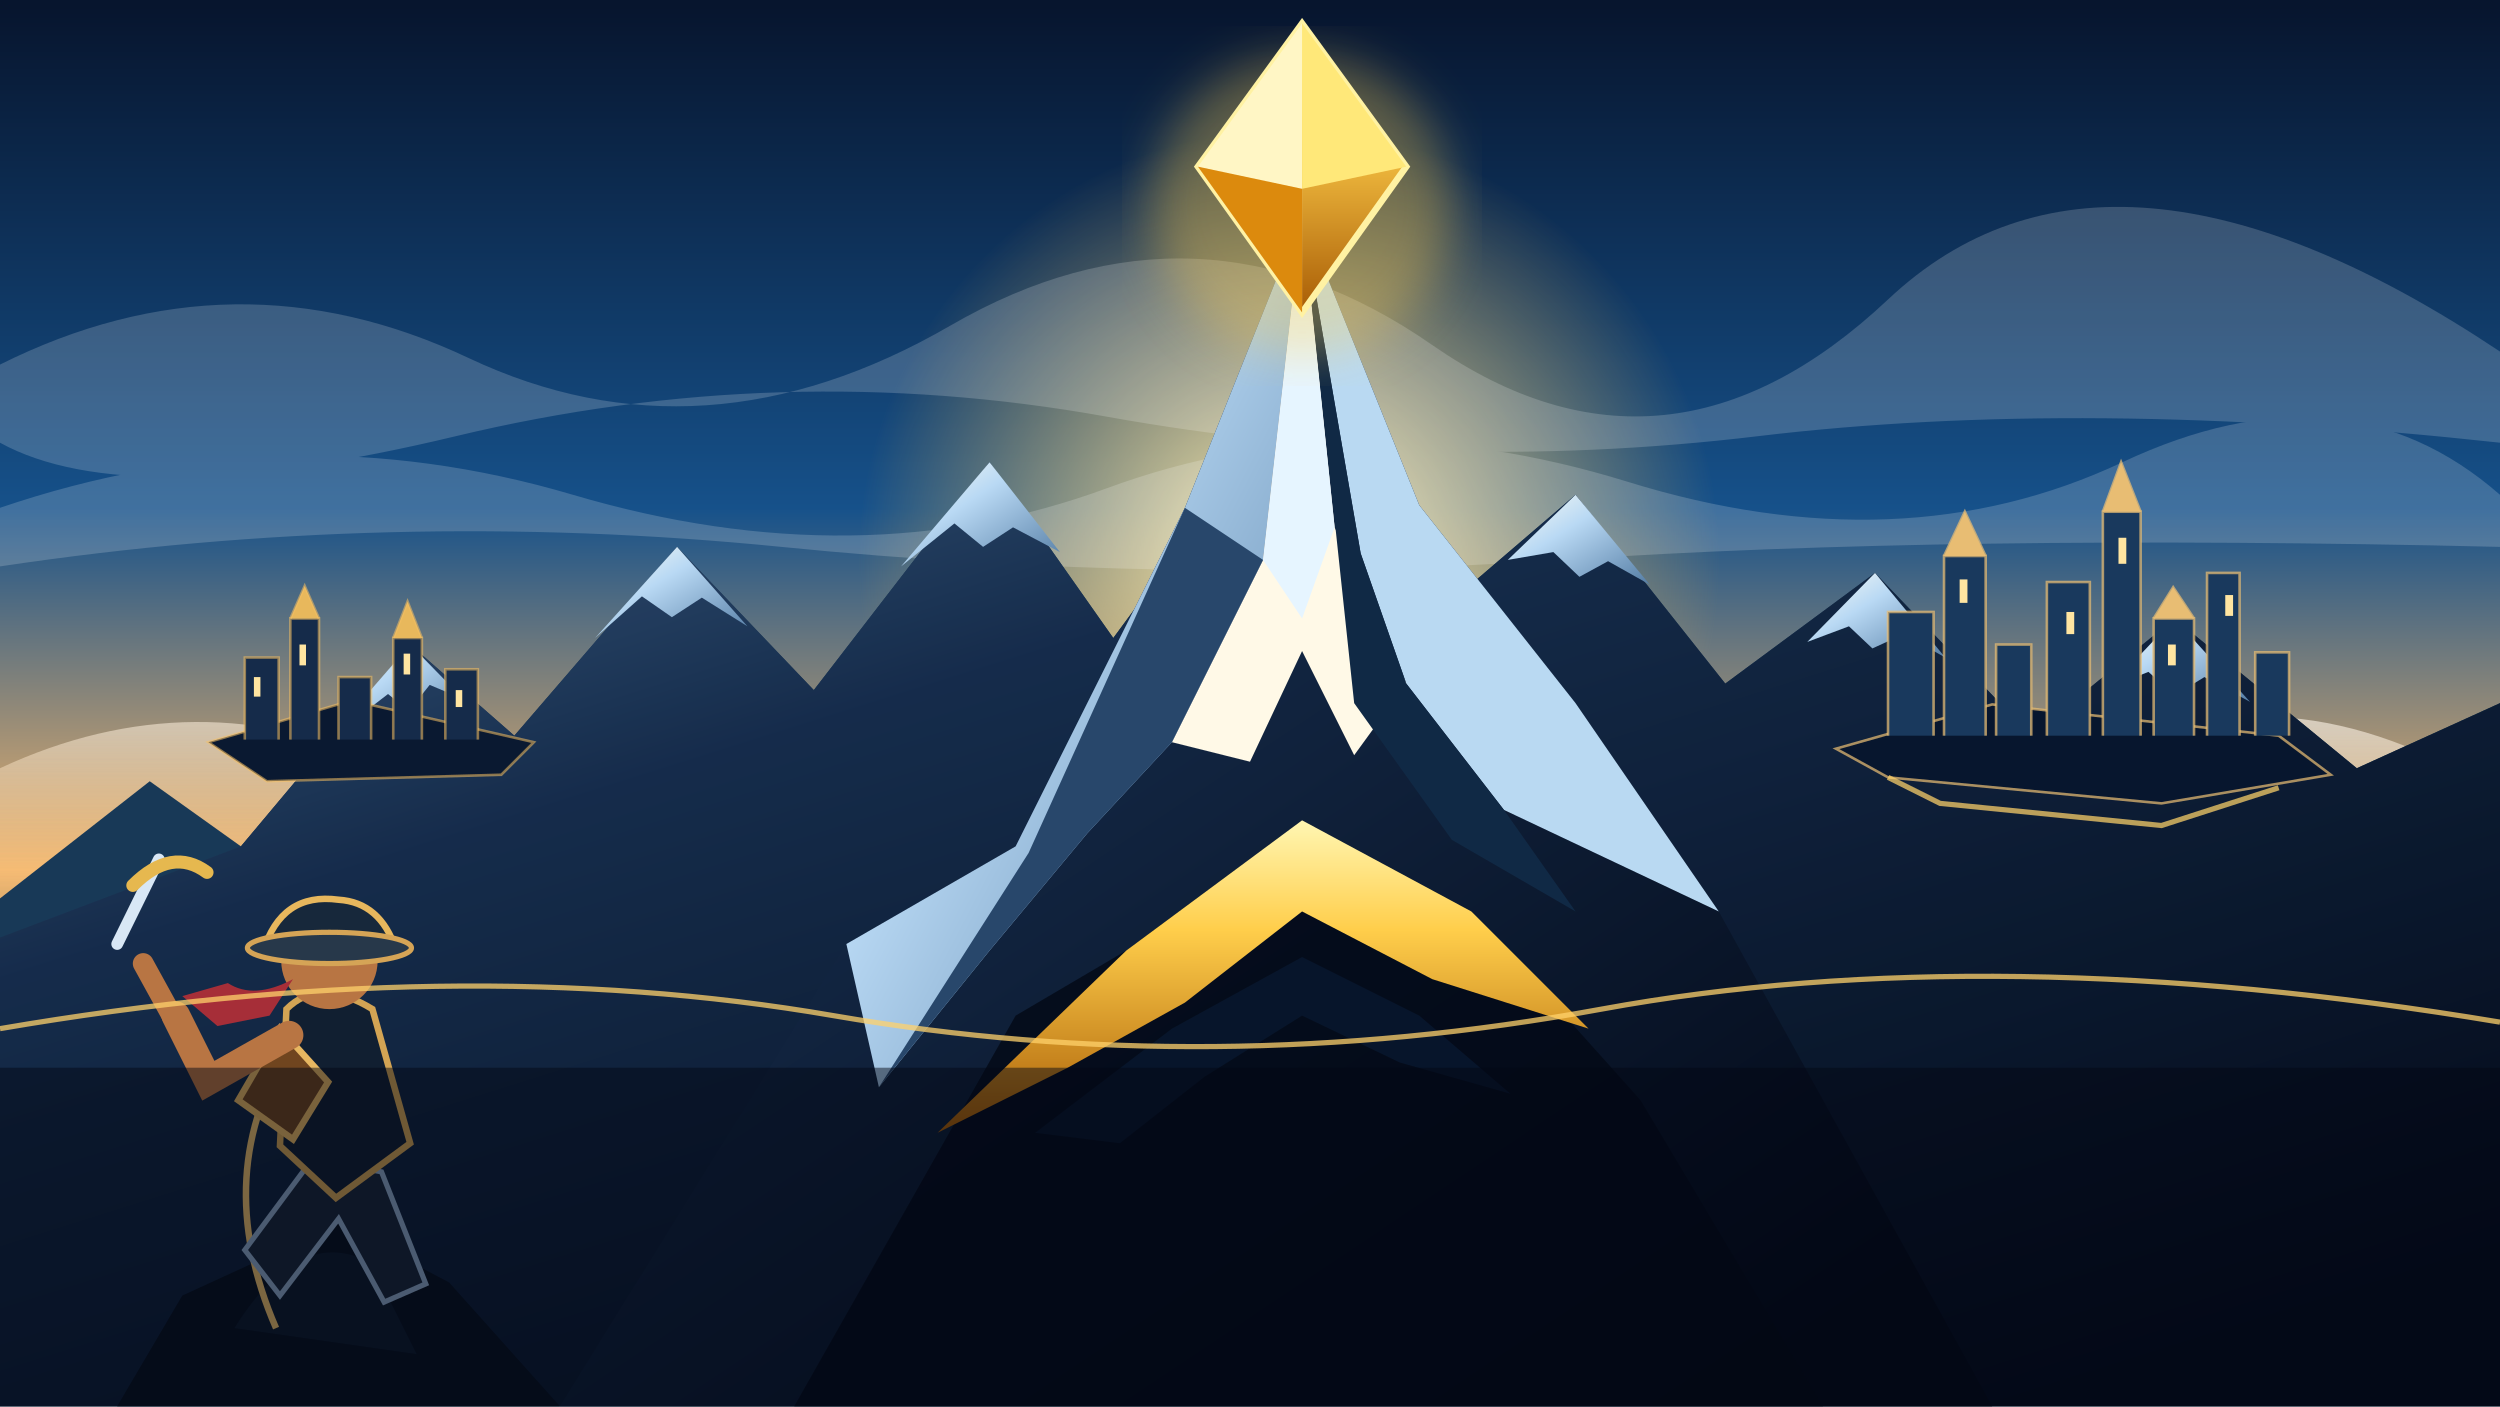
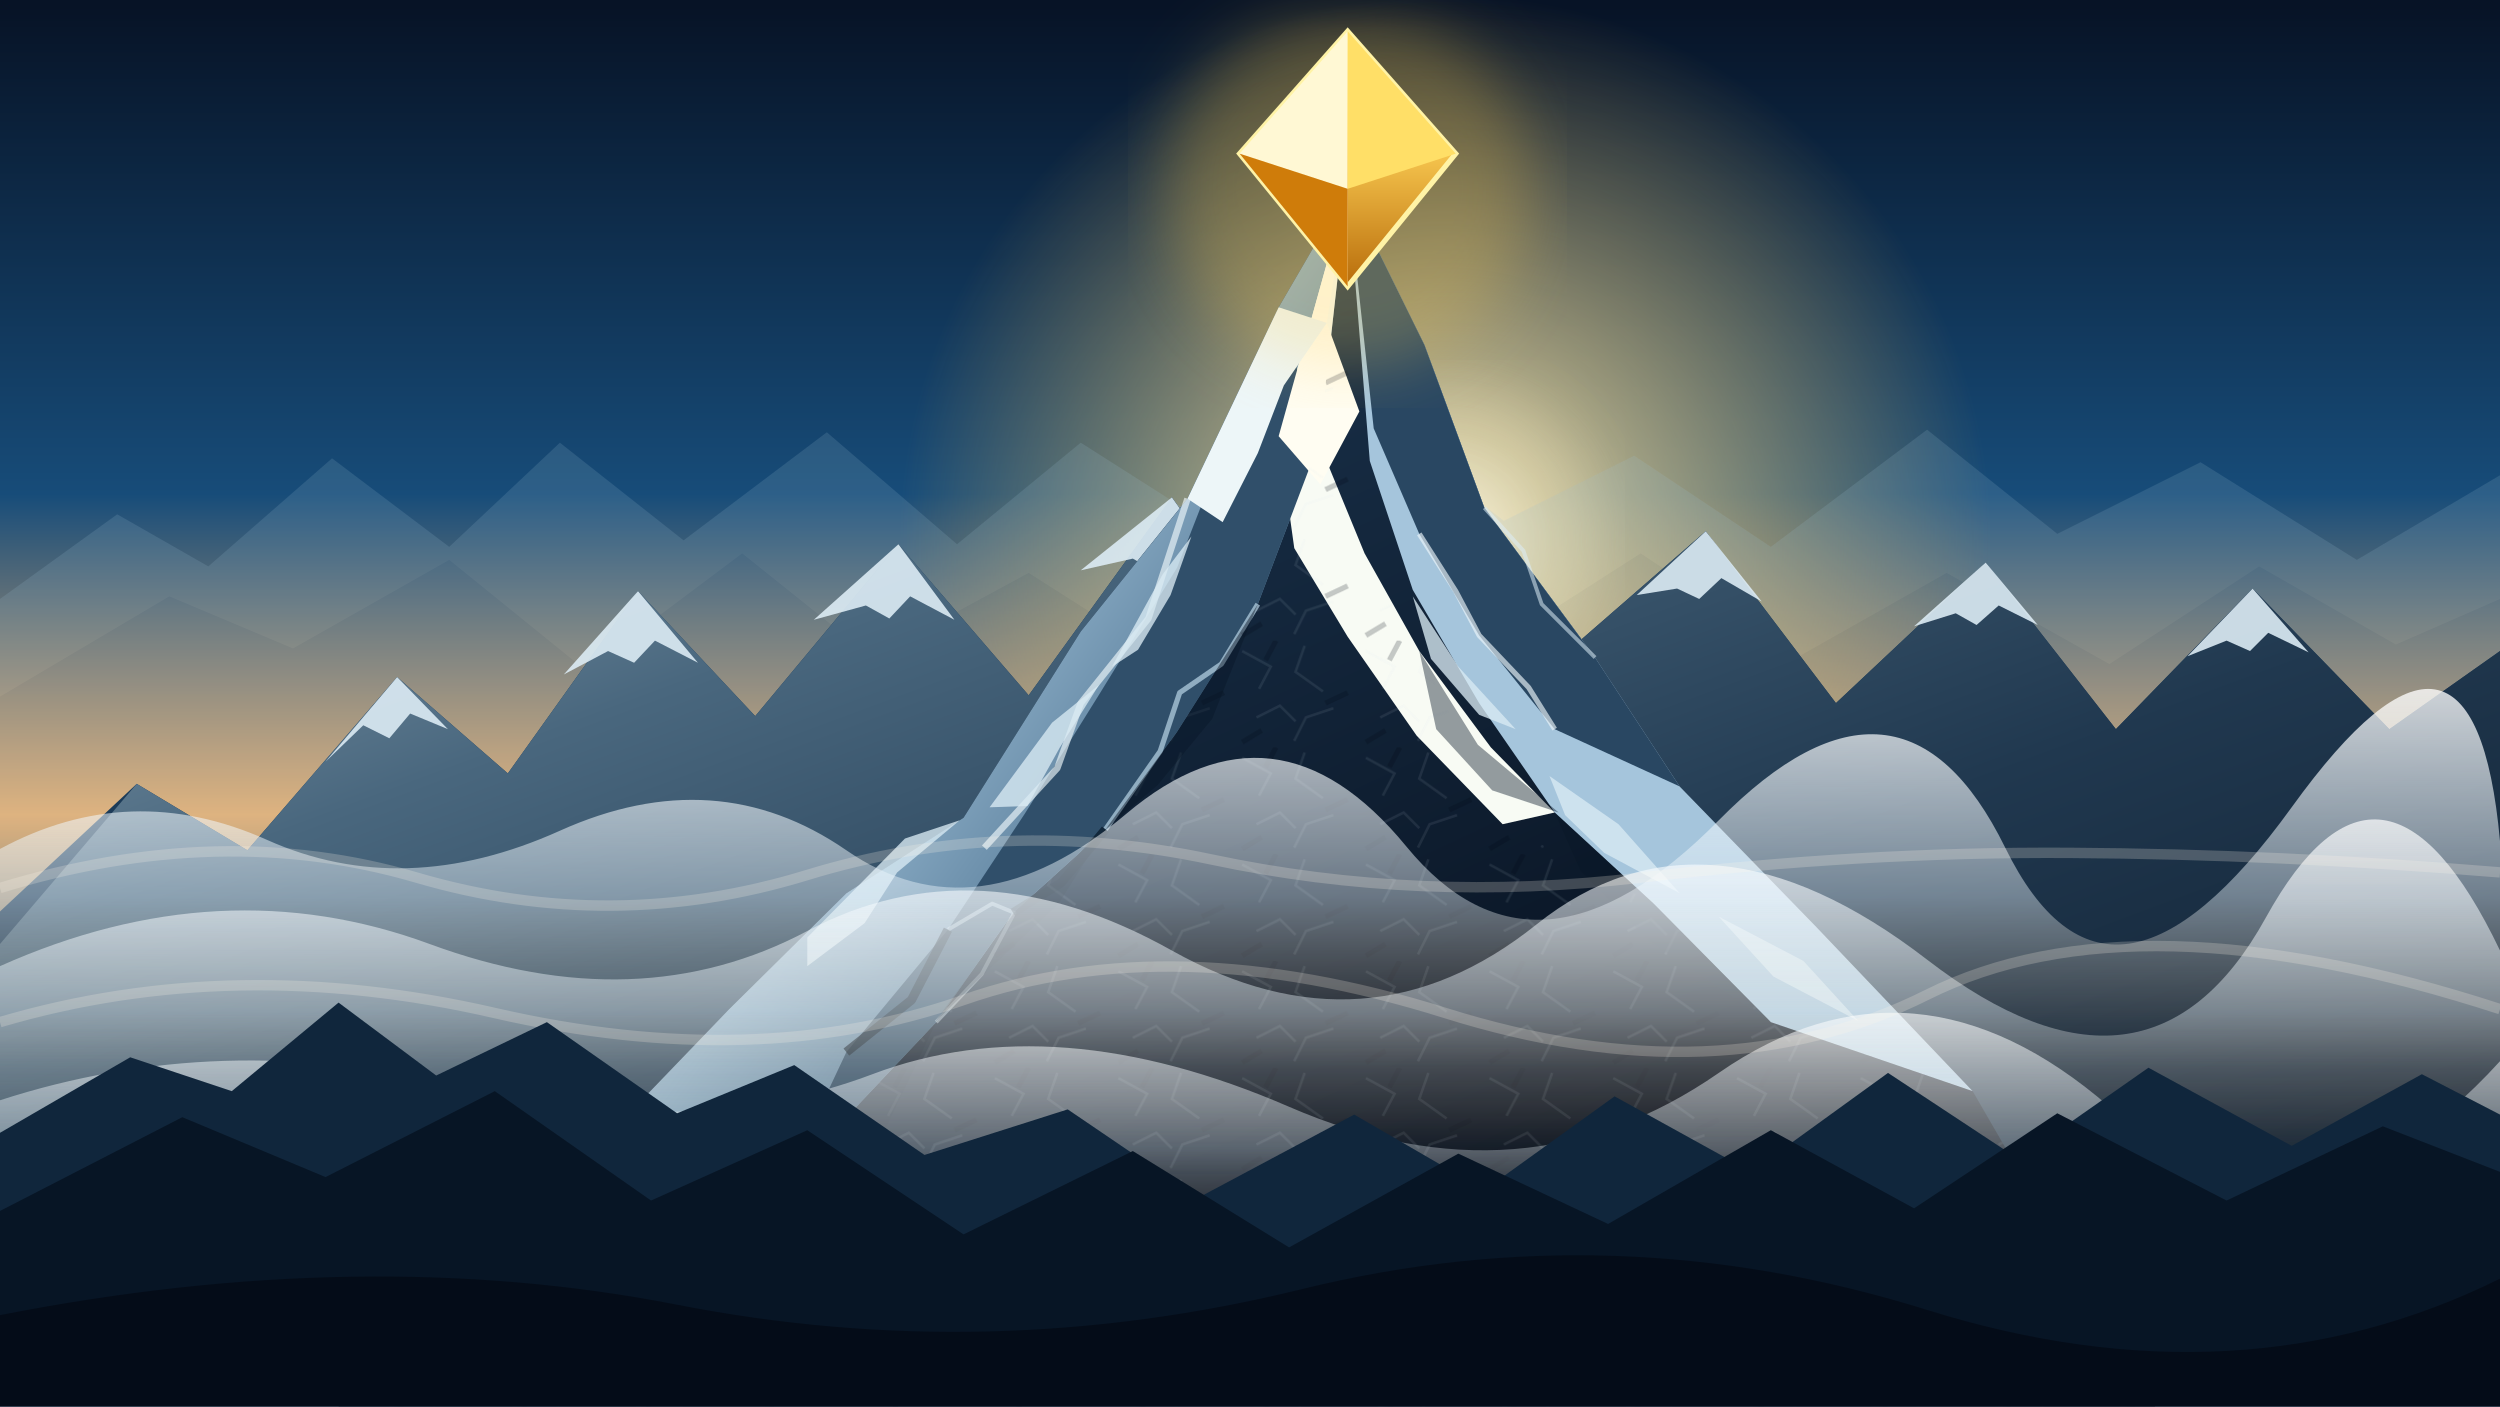
<svg xmlns="http://www.w3.org/2000/svg" width="1920" height="1080" viewBox="0 0 1920 1080">
  <defs>
    <linearGradient id="sky" x2="0" y2="1">
-       <stop stop-color="#07152e" />
-       <stop offset=".36" stop-color="#16518a" />
-       <stop offset=".62" stop-color="#f4b66a" />
-       <stop offset=".8" stop-color="#163a62" />
-       <stop offset="1" stop-color="#050c1b" />
+       <stop stop-color="#071326" />
+       <stop offset=".35" stop-color="#174c79" />
+       <stop offset=".58" stop-color="#f4b875" />
+       <stop offset=".76" stop-color="#244b6a" />
+       <stop offset="1" stop-color="#081323" />
    </linearGradient>
    <radialGradient id="sun">
-       <stop stop-color="#fffde4" stop-opacity=".98" />
-       <stop offset=".25" stop-color="#ffe7a1" stop-opacity=".78" />
+       <stop stop-color="#fffce9" stop-opacity=".98" />
+       <stop offset=".2" stop-color="#ffe4a0" stop-opacity=".75" />
      <stop offset="1" stop-color="#ffbd45" stop-opacity="0" />
    </radialGradient>
-     <linearGradient id="snow" x2="1" y2="1">
-       <stop stop-color="#fffef4" />
-       <stop offset=".4" stop-color="#b9d9f4" />
-       <stop offset="1" stop-color="#547da5" />
+     <linearGradient id="ice" x1="0" y1="0" x2="1" y2="1">
+       <stop stop-color="#f8fdff" />
+       <stop offset=".22" stop-color="#d4e7f3" />
+       <stop offset=".48" stop-color="#8caec7" />
+       <stop offset=".75" stop-color="#3b607f" />
+       <stop offset="1" stop-color="#172e49" />
    </linearGradient>
-     <linearGradient id="rock" x2="0.8" y2="1">
-       <stop stop-color="#45678d" />
-       <stop offset=".35" stop-color="#152b4a" />
-       <stop offset="1" stop-color="#030917" />
+     <linearGradient id="litrock" x1="0" y1="0" x2="1" y2="1">
+       <stop stop-color="#91a9b9" />
+       <stop offset=".25" stop-color="#49677e" />
+       <stop offset=".56" stop-color="#20384f" />
+       <stop offset="1" stop-color="#081321" />
+     </linearGradient>
+     <linearGradient id="shadowrock" x1="0" y1="0" x2=".7" y2="1">
+       <stop stop-color="#45637a" />
+       <stop offset=".35" stop-color="#172d45" />
+       <stop offset="1" stop-color="#030914" />
    </linearGradient>
    <linearGradient id="gold" x2="0" y2="1">
-       <stop stop-color="#fff6b2" />
-       <stop offset=".35" stop-color="#ffce4b" />
-       <stop offset="1" stop-color="#a85c05" />
+       <stop stop-color="#fff9c6" />
+       <stop offset=".4" stop-color="#ffd258" />
+       <stop offset="1" stop-color="#b86c0a" />
    </linearGradient>
-     <linearGradient id="metal" x2="0.8" y2="1">
-       <stop stop-color="#fff" />
-       <stop offset=".3" stop-color="#d8e7f5" />
-       <stop offset=".6" stop-color="#728da9" />
-       <stop offset="1" stop-color="#fff0c2" />
+     <linearGradient id="cloud" x2="0" y2="1">
+       <stop stop-color="#fff" stop-opacity=".78" />
+       <stop offset=".55" stop-color="#e8f3fa" stop-opacity=".42" />
+       <stop offset="1" stop-color="#f7c58b" stop-opacity="0" />
    </linearGradient>
-     <filter id="glow">
+     <filter id="haze">
      <feGaussianBlur stdDeviation="18" />
    </filter>
    <filter id="soft">
-       <feGaussianBlur stdDeviation="6" />
+       <feGaussianBlur stdDeviation="5" />
    </filter>
-     <linearGradient id="cloud" x2="0" y2="1">
-       <stop stop-color="#fff8ed" stop-opacity=".82" />
-       <stop offset="1" stop-color="#f8b96b" stop-opacity=".05" />
-     </linearGradient>
+     <filter id="glow">
+       <feGaussianBlur stdDeviation="24" />
+     </filter>
+     <pattern id="rockgrain" width="95" height="82" patternUnits="userSpaceOnUse">
+       <path d="M4 8l22 12-9 17M52 4l-7 20 21 15M74 52l-21 7-9 18M15 59l18-9 12 12" fill="none" stroke="#d4e3ee" stroke-opacity=".12" stroke-width="2" />
+       <path d="M30 0l-8 15m63 25l-17 8M4 78l15-9" fill="none" stroke="#020914" stroke-opacity=".28" stroke-width="4" />
+     </pattern>
  </defs>
  <rect width="1920" height="1080" fill="url(#sky)" />
-   <circle cx="990" cy="430" r="330" fill="url(#sun)" />
-   <g fill="#fff" opacity=".18">
-     <path d="M0 280 Q180 190 360 275 T730 250 T1100 265 T1450 230 T1920 270 L1920 340 Q1600 305 1350 335 T850 320 T350 335 T0 340Z" />
-     <path d="M0 390 Q220 315 440 380 T850 375 T1250 370 T1630 355 T1920 380 L1920 420 Q1500 410 1200 430 T600 420 T0 435Z" />
+   <circle cx="1110" cy="415" r="420" fill="url(#sun)" />
+   <circle cx="1110" cy="415" r="115" fill="#fff4cf" opacity=".25" filter="url(#glow)" />
+   <g fill="#9dbed2" opacity=".17">
+     <path d="M0 460L90 395 160 435 255 352 345 420 430 340 525 415 635 332 735 418 830 340 940 410 1050 320 1155 400 1255 350 1360 420 1480 330 1580 410 1690 355 1810 430 1920 365V720H0Z" />
+     <path d="M0 535L130 458 225 498 345 430 450 515 570 425 670 505 790 440 900 510 1020 430 1135 505 1260 425 1380 505 1495 440 1620 510 1735 435 1840 495 1920 460V770H0Z" fill="#6e98b7" />
  </g>
-   <g fill="url(#cloud)" opacity=".75">
-     <path d="M0 590 Q150 520 300 588 T580 570 T830 600 L830 735 L0 735Z" />
-     <path d="M960 605 Q1150 535 1310 600 T1610 585 T1920 610 L1920 770 L960 770Z" />
-     <path d="M250 720 Q460 650 630 720 T970 715 T1300 735 L1300 830 L250 830Z" />
+   <path d="M0 700L105 602 190 653 305 520 390 594 490 454 580 550 690 418 790 534 900 382 1000 520 1105 366 1210 495 1310 408 1410 540 1525 432 1625 560 1730 452 1835 560 1920 500V1080H0Z" fill="#1c3b58" />
+   <path d="M0 725L105 602 190 653 305 520 390 594 490 454 580 550 690 418 790 534 900 382 1000 520 1105 366 1210 495 1310 408 1410 540 1525 432 1625 560 1730 452 1835 560 1920 500V1080H0Z" fill="url(#litrock)" />
+   <g fill="#dcebf4" opacity=".9">
+     <path d="M250 585l55-65 39 40-29-12-16 19-20-10z" />
+     <path d="M433 518l57-64 46 55-33-17-16 17-20-9z" />
+     <path d="M625 476l65-58 43 58-34-18-16 17-18-10z" />
+     <path d="M830 438l70-56 42 59-33-19-20 18-19-11z" />
+     <path d="M1045 420l60-54 42 53-30-15-15 14-18-9z" />
+     <path d="M1257 457l53-49 43 54-31-18-17 16-17-8z" />
+     <path d="M1470 481l55-49 40 48-30-15-17 15-16-9z" />
+     <path d="M1680 504l50-52 43 49-31-15-14 14-18-8z" />
  </g>
-   <path d="M0 690 L115 600 185 650 315 495 395 565 520 420 625 530 760 355 855 490 980 320 1105 470 1210 380 1325 525 1440 440 1560 565 1670 475 1810 590 1920 540 V1080 H0Z" fill="#183957" />
-   <path d="M0 720 L185 650 315 495 395 565 520 420 625 530 760 355 855 490 980 320 1105 470 1210 380 1325 525 1440 440 1560 565 1670 475 1810 590 1920 540 V1080 H0Z" fill="url(#rock)" opacity=".94" />
-   <g fill="url(#snow)">
-     <path d="M250 570 L315 495 356 537 330 526 314 546 298 533Z" />
-     <path d="M457 490 L520 420 574 481 539 459 516 474 493 458Z" />
-     <path d="M692 435 L760 355 814 424 778 405 755 420 733 402Z" />
-     <path d="M916 405 L980 320 1041 403 1004 379 982 393 959 377Z" />
-     <path d="M1158 430 L1210 380 1267 449 1235 431 1213 443 1193 424Z" />
-     <path d="M1388 493 L1440 440 1494 505 1462 487 1438 498 1420 481Z" />
-     <path d="M1620 528 L1670 475 1728 539 1693 520 1670 534 1650 516Z" />
+   <path d="M260 1080L435 905 560 775 650 686 740 628 830 485 912 383 982 236 1035 145 1094 265 1140 390 1225 505 1290 604 1395 712 1515 838 1655 1080Z" fill="url(#shadowrock)" />
+   <path d="M435 905L560 775 650 686 740 628 830 485 912 383 982 236 1035 145 1013 340 966 464 904 562 849 637 778 701 719 785 637 872 570 978Z" fill="url(#ice)" />
+   <path d="M1035 145L1094 265 1140 390 1225 505 1290 604 1395 712 1515 838 1360 785 1270 694 1194 624 1136 540 1085 453 1052 354Z" fill="#a5c5dc" />
+   <path d="M1035 145L1013 340 1048 425 1090 500 1145 574 1194 624 1154 633 1088 565 1035 489 994 421 982 335Z" fill="#f8fbf4" />
+   <path d="M982 236L1013 340 966 464 904 562 849 637 778 701 719 785 637 872 570 978 650 808 728 714 787 625 845 532 904 436Z" fill="#304f6a" />
+   <path d="M1035 145L1094 265 1140 390 1225 505 1290 604 1194 560 1136 488 1090 410 1055 329Z" fill="#294762" />
+   <path d="M1035 145L1019 248 1044 316 1014 372 982 335Z" fill="#fffdf2" />
+   <path d="M912 383L982 236 1019 248 986 296 966 348 939 401Z" fill="#edf6f8" />
+   <g fill="none" stroke-linejoin="round">
+     <path d="M912 383L882 475 830 540 812 590 756 651" stroke="#eff8fb" stroke-opacity=".65" stroke-width="5" />
+     <path d="M966 464L938 510 906 532 891 577 849 637" stroke="#b9d5e6" stroke-opacity=".7" stroke-width="4" />
+     <path d="M728 714L762 694 779 701 754 748 719 785" stroke="#d4e8f1" stroke-opacity=".48" stroke-width="3" />
+     <path d="M1090 410L1118 454 1136 488 1174 528 1194 560" stroke="#edf6fa" stroke-opacity=".65" stroke-width="4" />
+     <path d="M1140 390L1170 423 1184 464 1225 505" stroke="#dcecf5" stroke-opacity=".55" stroke-width="3" />
+     <path d="M650 808L700 768 728 714M778 701L815 678 849 637" stroke="#081827" stroke-opacity=".7" stroke-width="7" />
  </g>
-   <path d="M430 1080 L650 725 780 650 910 390 1000 165 1090 388 1210 540 1320 700 1530 1080Z" fill="url(#rock)" />
-   <path d="M650 725 L780 650 910 390 1000 165 970 430 900 570 835 640 760 730 675 835Z" fill="url(#snow)" />
-   <path d="M1000 165 L1090 388 1210 540 1320 700 1155 622 1080 525 1045 425Z" fill="#b9d9f2" />
-   <path d="M970 430 L1000 165 1025 405 1080 525 1040 580 1000 500 960 585 900 570Z" fill="#fff9e7" />
-   <path d="M1000 165 L1025 405 1000 475 970 430Z" fill="#e6f5ff" />
-   <path d="M910 390 L970 430 900 570 835 640 760 730 675 835 790 655Z" fill="#28476b" />
-   <path d="M1000 165 L1045 425 1080 525 1155 622 1210 700 1115 645 1040 540Z" fill="#102945" />
-   <path d="M610 1080 L780 780 865 730 1000 630 1130 700 1260 845 1400 1080Z" fill="#020916" opacity=".82" />
-   <path d="M720 870 L865 730 1000 630 1130 700 1220 790 1100 752 1000 700 910 770 820 820Z" fill="url(#gold)" />
-   <path d="M795 870 L900 790 1000 735 1090 780 1160 840 1075 816 1000 780 925 827 860 878Z" fill="#07152b" />
-   <circle cx="1000" cy="158" r="115" fill="#ffcf50" opacity=".34" filter="url(#glow)" />
-   <path d="M1000 18 L1080 128 1000 240 920 128Z" fill="url(#gold)" stroke="#fff2a3" stroke-width="5" />
-   <path d="M1000 18 L1000 240 920 128Z" fill="#fff6c5" />
-   <path d="M1000 18 L1080 128 1000 145Z" fill="#ffe879" />
-   <path d="M920 128 L1000 145 1000 240Z" fill="#dc8a0d" />
-   <g transform="translate(160 450)" fill="#152b4a" stroke="#f6bf61" stroke-opacity=".55" stroke-width="2">
-     <path d="M0 120 L110 88 250 120 225 145 45 150Z" fill="#0a1931" />
-     <path d="M28 118 V55 H54 V118 M63 118 V25 H85 V118 M100 118 V70 H125 V118 M142 118 V40 H164 V118 M182 118 V64 H207 V118" />
-     <path d="M63 25 L74 0 85 25 M142 40 L153 12 164 40" fill="#e8b85c" />
-     <g fill="#ffe5a1" stroke="none">
-       <rect x="35" y="70" width="5" height="15" />
-       <rect x="70" y="45" width="5" height="16" />
-       <rect x="150" y="52" width="5" height="16" />
-       <rect x="190" y="80" width="5" height="13" />
-     </g>
+   <path d="M260 1080L435 905 570 978 637 872 719 785 778 701 849 637 904 562 966 464 1013 340 1035 145 1048 425 1090 500 1154 633 1270 694 1360 785 1515 838 1655 1080Z" fill="url(#rockgrain)" opacity=".75" />
+   <g fill="#d9eaf3" opacity=".78">
+     <path d="M620 720l75-76 42-14-48 40-25 39-44 33z" />
+     <path d="M760 620l48-65 36-29-30 48-25 45z" />
+     <path d="M854 512l39-71 22-29-16 45-25 42z" />
+     <path d="M1085 458l35 54 44 48-28-11-37-43z" />
+     <path d="M1190 596l53 37 47 53-58-31-30-29z" />
+     <path d="M1320 704l65 34 42 46-65-34z" />
  </g>
-   <g transform="translate(1450 375)" stroke="#e8bd73" stroke-opacity=".72" stroke-width="2">
-     <path d="M-40 200 L80 166 300 190 340 220 210 242 0 222Z" fill="#07162e" />
-     <g fill="#19395d">
-       <path d="M0 190 V95 H35 V190 M43 190 V52 H75 V190 M83 190 V120 H110 V190 M122 190 V72 H155 V190 M165 190 V18 H194 V190 M204 190 V100 H235 V190 M245 190 V65 H270 V190 M282 190 V126 H308 V190" />
-       <path d="M43 52 L59 18 75 52 M165 18 L179 -20 194 18 M204 100 L219 76 235 100" fill="#e8bd73" />
-     </g>
-     <g fill="#ffe5a1" stroke="none">
-       <path d="M55 70h6v18h-6zM177 38h6v20h-6zM215 120h6v16h-6zM137 95h6v17h-6zM259 82h6v16h-6z" />
-     </g>
-     <path d="M0 222 L40 242 210 259 300 230" fill="none" stroke="#ffd36a" stroke-width="4" />
+   <g fill="#071525" opacity=".42">
+     <path d="M575 978l62-106 82-87-39 82-54 69z" />
+     <path d="M718 785l61-84 70-64-36 57-54 51z" />
+     <path d="M849 637l55-75 62-98-35 88-42 51z" />
+     <path d="M1090 500l45 72 62 52-51-17-43-47z" />
+     <path d="M1194 624l76 70 90 91-93-62-53-54z" />
  </g>
-   <g transform="translate(250 610)">
-     <path d="M-160 470 L-110 385 10 330 95 375 180 470Z" fill="#07111f" />
-     <path d="M-70 410 Q-20 330 35 360 L70 430Z" fill="#0d1a2c" />
-     <path d="M-25 190 Q-90 290 -38 410" fill="none" stroke="#e9bd6c" stroke-width="5" />
-     <path d="M-10 280 L-62 350 -35 385 10 326 45 390 77 376 43 290Z" fill="#18263a" stroke="#8da9c7" stroke-width="4" />
-     <path d="M-30 165 Q-5 140 36 165 L65 268 8 310 -35 270Z" fill="#111f31" stroke="#d3a454" stroke-width="5" />
-     <path d="M-35 180 L-67 235 -25 265 2 221Z" fill="#70451f" stroke="#e7b761" stroke-width="5" />
-     <circle cx="3" cy="128" r="37" fill="#b87543" />
-     <path d="M-48 121 Q-34 75 10 81 Q42 83 54 119Z" fill="#17283b" stroke="#e7b75d" stroke-width="5" />
-     <ellipse cx="3" cy="118" rx="63" ry="12" fill="#27384a" stroke="#d5a456" stroke-width="4" />
-     <path d="M-28 185 L-90 220 -115 170" fill="none" stroke="#b87543" stroke-width="22" stroke-linecap="round" />
-     <path d="M-118 170 L-140 130" stroke="#b87543" stroke-width="16" stroke-linecap="round" />
-     <path d="M-160 115 L-128 50" stroke="#d8e7f5" stroke-width="9" stroke-linecap="round" />
-     <path d="M-148 70 Q-118 40 -91 60" fill="none" stroke="#e6b84f" stroke-width="10" stroke-linecap="round" />
-     <path d="M-25 142 Q-55 158 -75 145 L-110 155 -83 178 -43 170Z" fill="#a62e38" />
+   <circle cx="1035" cy="145" r="140" fill="#ffcf50" opacity=".25" filter="url(#glow)" />
+   <path d="M1035 24L1118 118 1035 220 952 118Z" fill="url(#gold)" stroke="#fff3a6" stroke-width="4" />
+   <path d="M1035 24L1035 220 952 118Z" fill="#fff8d4" />
+   <path d="M1035 24L1118 118 1035 145Z" fill="#ffdf67" />
+   <path d="M952 118L1035 145 1035 220Z" fill="#cf7c0a" />
+   <g fill="url(#cloud)">
+     <path d="M0 652Q100 598 205 645T430 638T650 653T865 625T1080 650T1320 630T1540 651T1760 620T1920 646V820H0Z" />
+     <path d="M0 742Q170 666 330 725T620 715T900 730T1180 710T1480 737T1740 705T1920 730V900H0Z" opacity=".9" />
+     <path d="M0 845Q170 790 350 834T670 825T990 850T1320 824T1620 850T1920 815V970H0Z" opacity=".75" />
  </g>
-   <path d="M0 790 Q350 730 640 780 T1230 775 T1920 785" fill="none" stroke="#ffd16b" stroke-width="4" opacity=".75" />
-   <rect y="820" width="1920" height="260" fill="#020713" opacity=".48" />
+   <g fill="none" stroke="#fff7e9" stroke-opacity=".22" stroke-width="8">
+     <path d="M0 682Q170 630 320 674T620 672T930 660T1260 674T1590 655T1920 670" />
+     <path d="M0 785Q180 732 380 778T740 768T1110 778T1480 764T1920 775" />
+   </g>
+   <path d="M0 870L100 812 178 838 260 770 335 826 420 785 520 855 610 818 710 887 820 852 920 920 1040 856 1140 914 1240 842 1345 900 1450 824 1550 890 1650 820 1760 880 1860 825 1920 856V1080H0Z" fill="#10263c" />
+   <path d="M0 930L140 858 250 904 380 838 500 922 620 868 740 948 870 884 990 958 1120 886 1235 940 1360 868 1470 928 1580 855 1710 922 1830 865 1920 900V1080H0Z" fill="#071525" />
+   <path d="M0 1010Q280 955 520 1002T1000 990T1480 1006T1920 982V1080H0Z" fill="#030914" opacity=".72" />
</svg>
